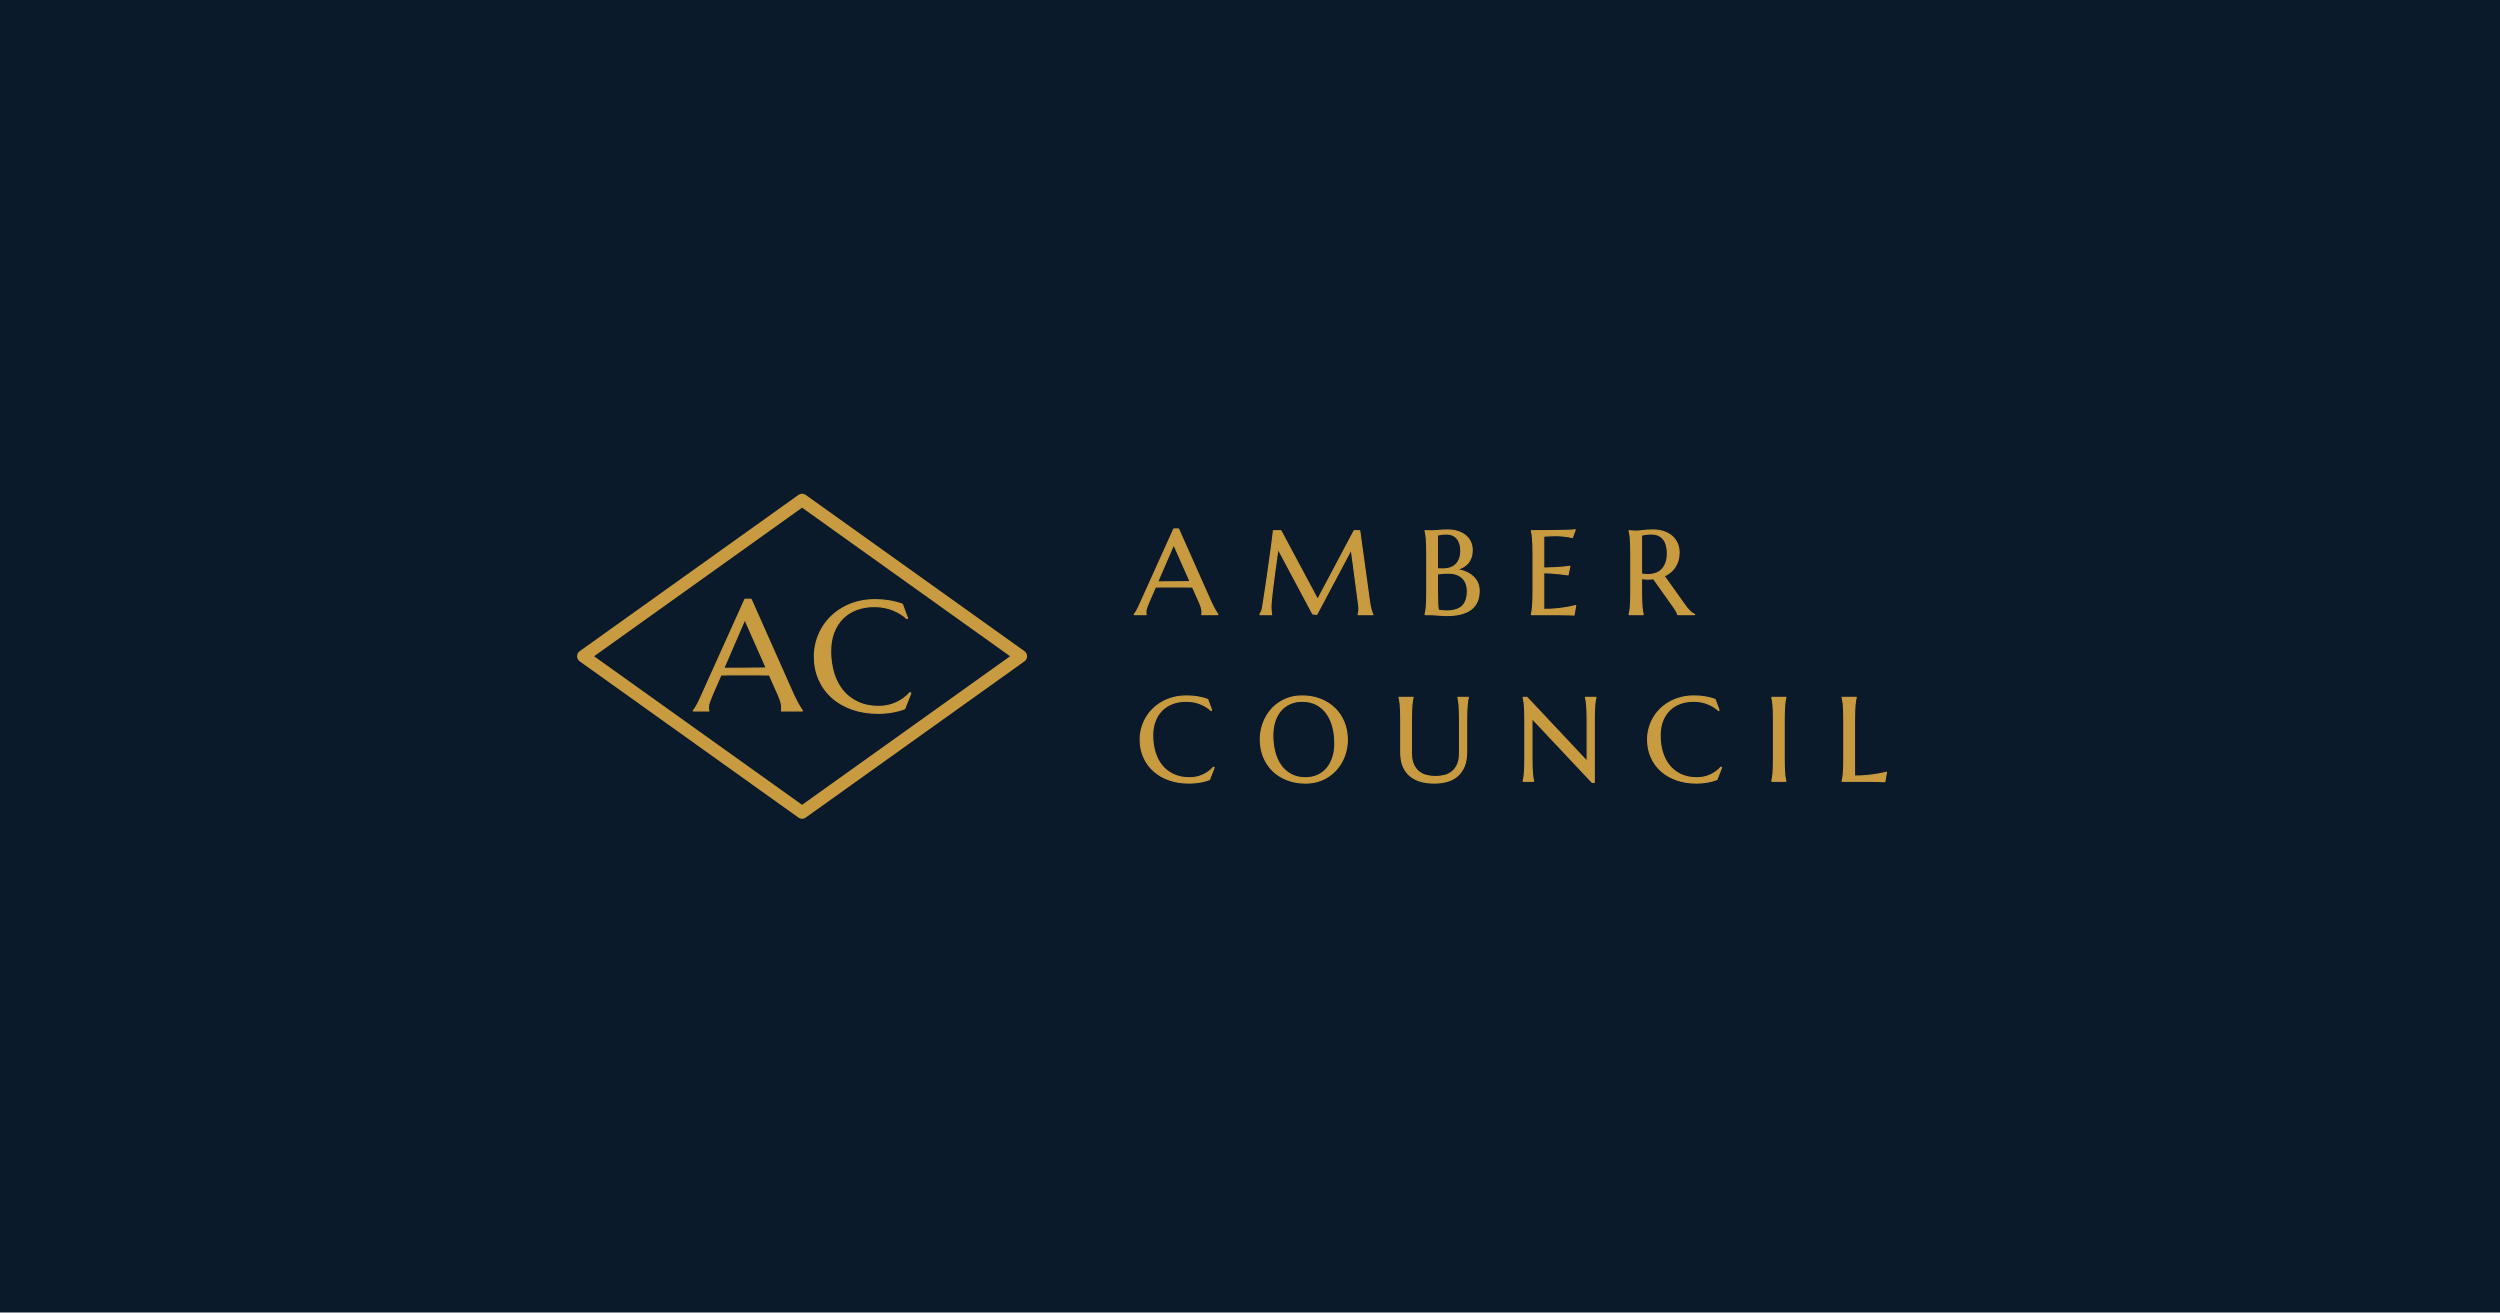
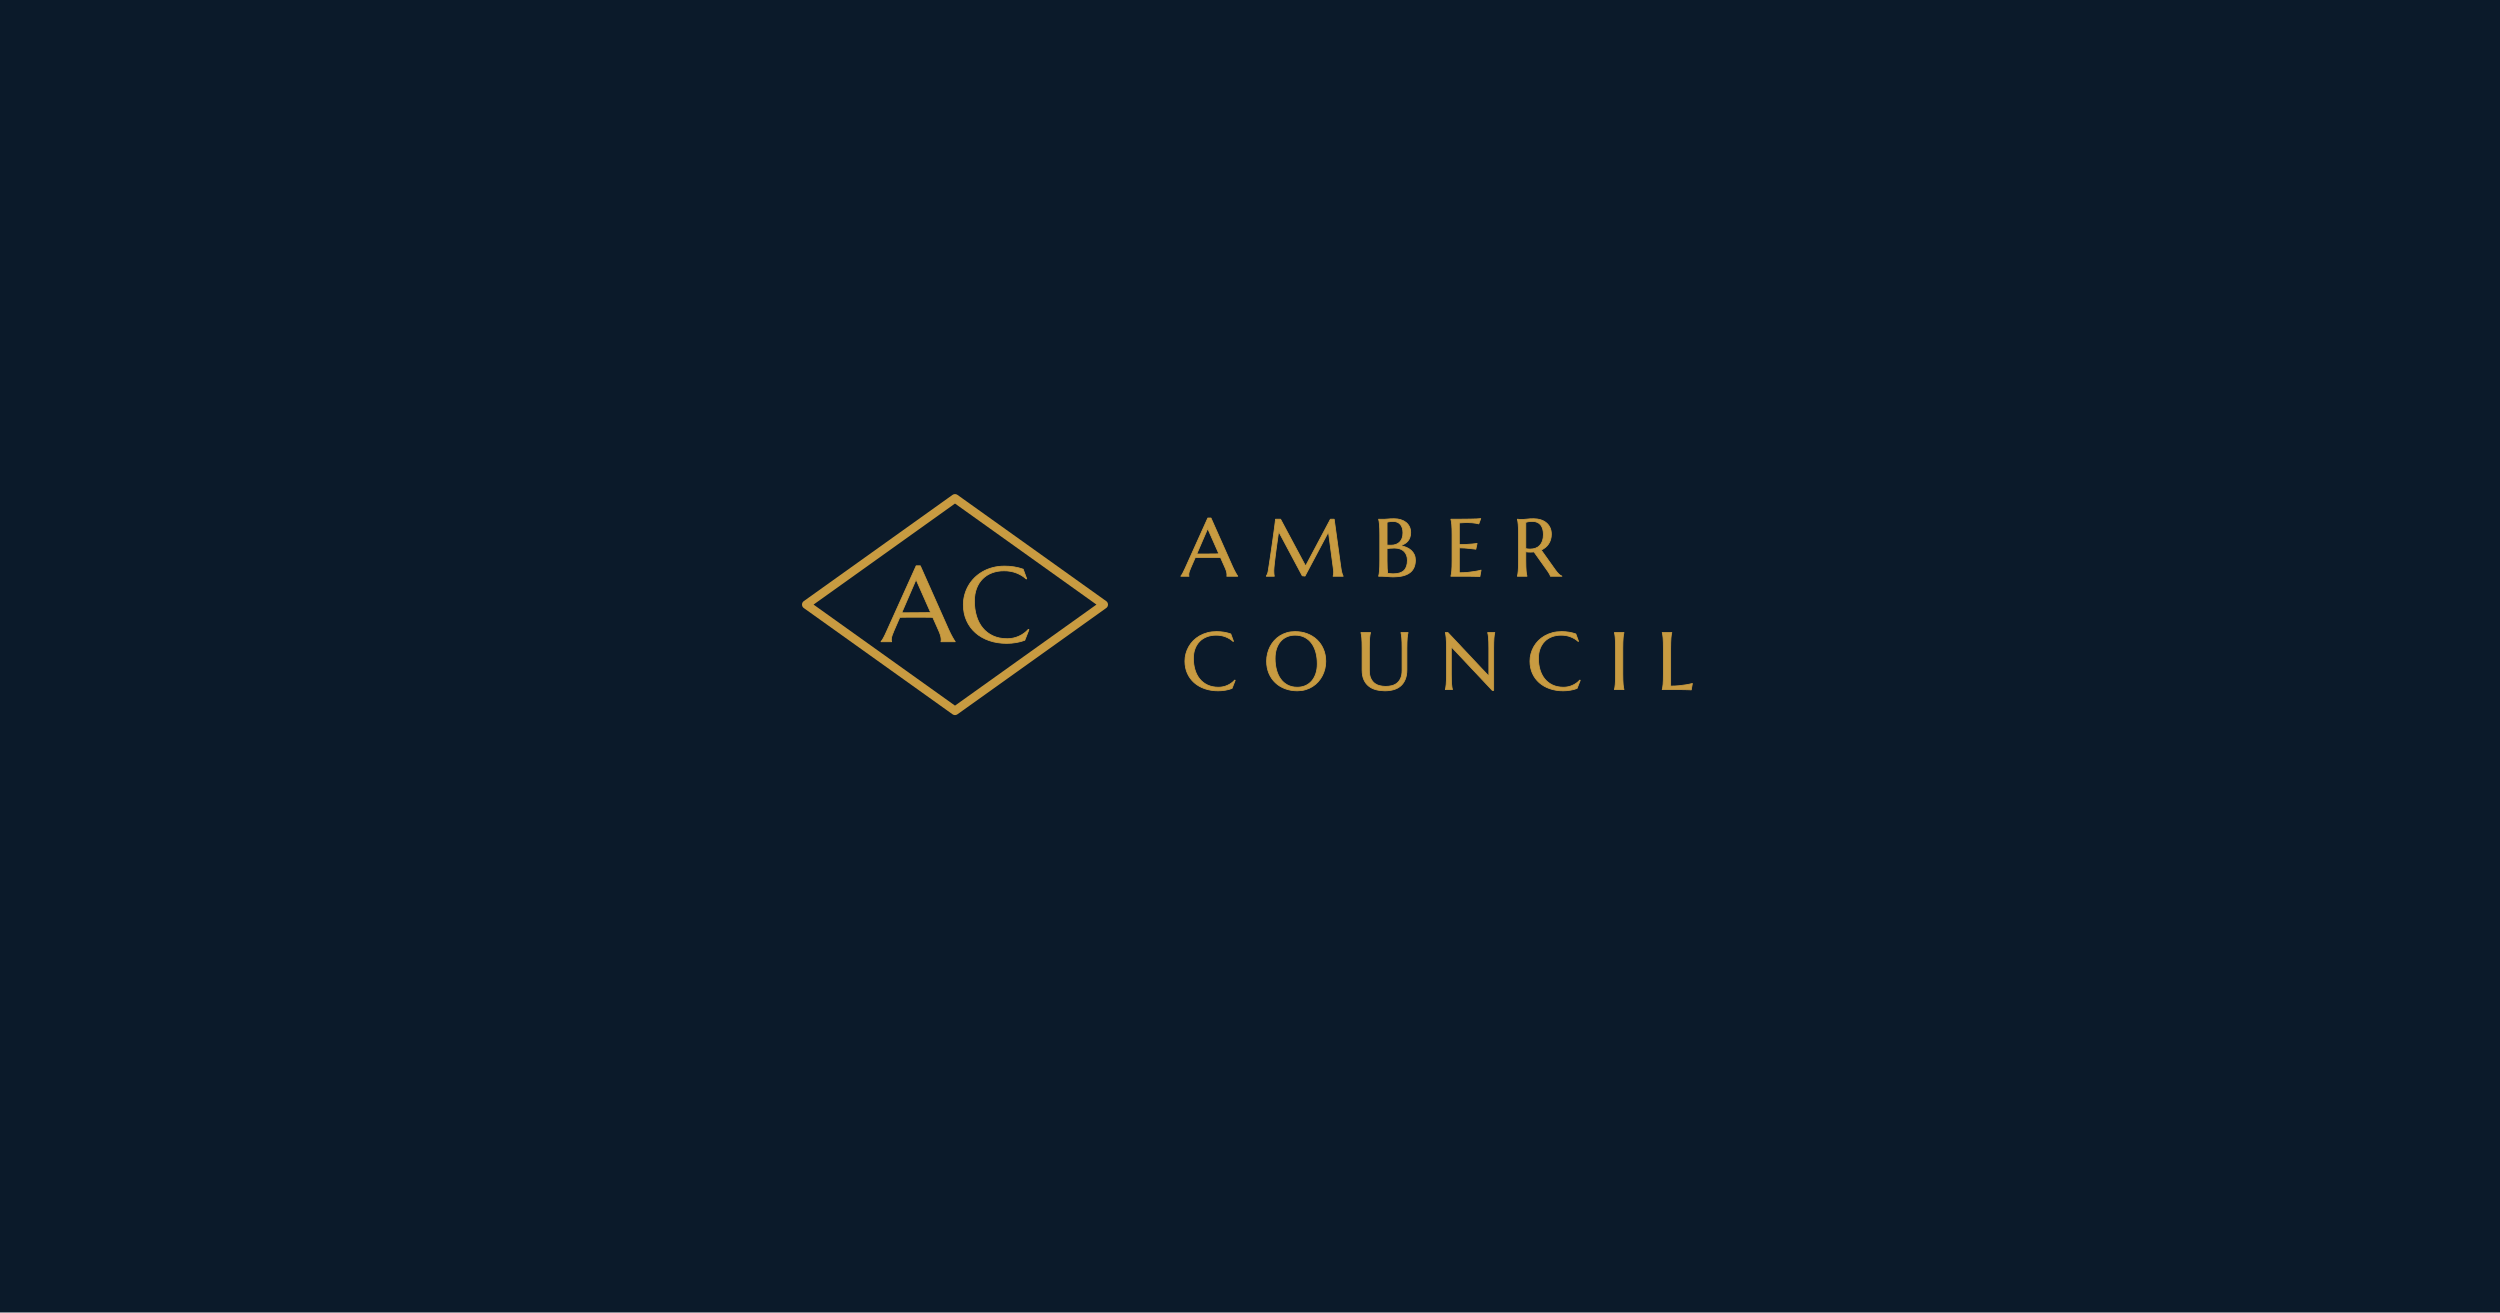
<svg xmlns="http://www.w3.org/2000/svg" width="1200" height="630" viewBox="0 0 1200 630">
  <rect width="1200" height="630" fill="#0b1a2a" />
-   <g transform="translate(255, 175) scale(2.5)">
+   <g transform="translate(370, 195) scale(1.7)">
    <g fill="none" stroke="#C89B41" stroke-width="2.4" stroke-linejoin="round">
      <path d="M52 26 L94 56 L52 86 L10 56 Z" />
    </g>
    <g transform="translate(31.41,66.50) scale(0.01465,-0.01465)" fill="#C89B41" stroke="#C89B41" stroke-width="15" stroke-linejoin="round">
      <path transform="translate(0.0,0)" d="M1135 0V4Q1137 9 1138.0 19.0Q1139 29 1139 37Q1139 68 1130.5 105.5Q1122 143 1098 199L977 471Q921 473 828.0 473.0Q735 473 627 473Q548 473 474.5 473.0Q401 473 342 471L227 207Q212 170 195.0 126.0Q178 82 178 37Q178 24 180.0 15.5Q182 7 184 4V0H-20V4Q-2 23 25.0 71.5Q52 120 84 193L657 1464H737L1280 242Q1299 199 1319.5 158.5Q1340 118 1358.0 86.0Q1376 54 1390.0 32.0Q1404 10 1409 4V0ZM487 559Q545 559 606.0 559.5Q667 560 725.5 560.5Q784 561 838.0 561.5Q892 562 936 563L655 1198L379 559Z" />
      <path transform="translate(1484.6,0)" d="M1303 1214 1294 1210Q1216 1282 1106.5 1325.0Q997 1368 866 1368Q740 1368 635.0 1328.5Q530 1289 454.5 1214.0Q379 1139 337.0 1030.0Q295 921 295 782Q295 629 335.0 496.5Q375 364 454.0 267.0Q533 170 651.5 114.5Q770 59 928 59Q985 59 1042.0 71.0Q1099 83 1151.5 106.5Q1204 130 1250.5 163.5Q1297 197 1335 240L1346 233L1266 29Q1191 0 1100.5 -15.5Q1010 -31 918 -31Q733 -31 579.5 22.5Q426 76 315.5 174.0Q205 272 143.5 409.5Q82 547 82 715Q82 810 106.5 902.0Q131 994 178.0 1077.0Q225 1160 294.0 1229.5Q363 1299 451.5 1350.0Q540 1401 646.5 1429.5Q753 1458 877 1458Q1070 1458 1235 1399Z" />
    </g>
    <g transform="translate(116.00,48.00) scale(0.01123,-0.01123)" fill="#C89B41" stroke="#C89B41" stroke-width="20" stroke-linejoin="round">
      <path transform="translate(0.0,0)" d="M1135 0V4Q1137 9 1138.0 19.0Q1139 29 1139 37Q1139 68 1130.5 105.5Q1122 143 1098 199L977 471Q921 473 828.0 473.0Q735 473 627 473Q548 473 474.5 473.0Q401 473 342 471L227 207Q212 170 195.0 126.0Q178 82 178 37Q178 24 180.0 15.5Q182 7 184 4V0H-20V4Q-2 23 25.0 71.5Q52 120 84 193L657 1464H737L1280 242Q1299 199 1319.5 158.5Q1340 118 1358.0 86.0Q1376 54 1390.0 32.0Q1404 10 1409 4V0ZM487 559Q545 559 606.0 559.5Q667 560 725.5 560.5Q784 561 838.0 561.5Q892 562 936 563L655 1198L379 559Z" />
      <path transform="translate(2056.8,0)" d="M72 4Q83 20 97.0 51.5Q111 83 119 131Q130 201 143.5 288.5Q157 376 171.5 472.0Q186 568 200.5 668.5Q215 769 228.5 866.5Q242 964 254.5 1054.5Q267 1145 277.0 1220.0Q287 1295 293.5 1350.5Q300 1406 303 1434H430L1059 258L1683 1434H1778L1942 246Q1949 190 1957.0 150.0Q1965 110 1973.0 81.5Q1981 53 1988.5 34.5Q1996 16 2003 4V0H1751V4Q1756 15 1760.5 40.0Q1765 65 1765 100Q1765 113 1764.0 126.5Q1763 140 1761 156L1634 1114L1044 4L975 12L381 1124Q346 887 320 686Q309 600 298.0 514.5Q287 429 278.5 355.0Q270 281 265.0 224.5Q260 168 260 141Q260 107 262.0 81.0Q264 55 266 37Q269 16 272 0H72Z" />
      <path transform="translate(4809.7,0)" d="M172 1042Q172 1127 170.0 1190.5Q168 1254 164.0 1300.5Q160 1347 154.5 1378.0Q149 1409 143 1430V1434Q163 1433 185 1433Q204 1432 227.5 1432.0Q251 1432 276 1432Q312 1432 373.5 1439.0Q435 1446 532 1446Q622 1446 698.0 1422.5Q774 1399 829.5 1355.0Q885 1311 916.5 1246.5Q948 1182 948 1100Q948 1031 929.0 976.5Q910 922 875.5 881.5Q841 841 792.5 813.5Q744 786 686 770Q771 757 841.0 726.5Q911 696 961.5 650.0Q1012 604 1039.5 542.5Q1067 481 1067 406Q1067 195 928.0 89.5Q789 -16 512 -16Q482 -16 442.0 -13.5Q402 -11 360.5 -8.0Q319 -5 279.0 -2.5Q239 0 209 0H143V4Q149 25 154.5 56.0Q160 87 164.0 133.0Q168 179 170.0 242.5Q172 306 172 391ZM539 709Q471 709 425.0 704.0Q379 699 354 694V391Q354 274 358.0 198.0Q362 122 369 74Q407 69 445.0 65.0Q483 61 506 61Q693 61 779.5 144.5Q866 228 866 401Q866 469 845.5 525.5Q825 582 784.5 623.0Q744 664 682.5 686.5Q621 709 539 709ZM354 784Q382 781 404.0 780.5Q426 780 451 780Q519 780 575.0 799.5Q631 819 670.5 858.0Q710 897 732.0 955.5Q754 1014 754 1092Q754 1157 738.0 1210.0Q722 1263 690.5 1300.5Q659 1338 613.0 1358.0Q567 1378 508 1378Q470 1378 441.5 1375.0Q413 1372 393 1368Q370 1364 354 1358Z" />
      <path transform="translate(6626.5,0)" d="M143 1434Q268 1434 391.5 1435.0Q515 1436 618.0 1437.5Q721 1439 794.0 1442.0Q867 1445 893 1450L844 1317Q811 1326 767 1333Q729 1339 674.5 1344.5Q620 1350 549 1350Q525 1350 491.5 1348.5Q458 1347 427 1345Q391 1343 354 1341V795Q457 796 540.0 801.0Q623 806 681 811Q749 817 801 825L770 680Q701 689 629 697Q567 704 494.0 709.5Q421 715 354 715V88Q472 88 571.0 98.0Q670 108 744 121Q830 135 901 154L872 -8Q860 -7 836.0 -6.0Q812 -5 782.5 -4.0Q753 -3 720.5 -2.5Q688 -2 659.0 -1.5Q630 -1 607.5 -0.5Q585 0 575 0H143V4Q149 25 154.5 56.0Q160 87 164.0 133.0Q168 179 170.0 242.5Q172 306 172 391V1042Q172 1127 170.0 1190.5Q168 1254 164.0 1300.5Q160 1347 154.5 1378.0Q149 1409 143 1430V1434Z" />
      <path transform="translate(8298.3,0)" d="M354 391Q354 306 356.5 242.5Q359 179 362.5 133.0Q366 87 371.5 56.0Q377 25 383 4V0H143V4Q149 25 154.5 56.0Q160 87 163.5 133.0Q167 179 169.5 242.0Q172 305 172 391V1042Q172 1127 169.5 1190.5Q167 1254 163.5 1300.0Q160 1346 154.5 1377.5Q149 1409 143 1430V1434L185 1430Q204 1428 227.5 1427.5Q251 1427 276 1427Q315 1427 381.5 1436.5Q448 1446 551 1446Q647 1446 728.5 1420.0Q810 1394 870.0 1344.0Q930 1294 963.5 1221.5Q997 1149 997 1057Q997 985 978.5 923.5Q960 862 926.5 812.0Q893 762 846.0 723.5Q799 685 741 659L1092 166Q1118 129 1140.5 102.0Q1163 75 1183.5 55.5Q1204 36 1223.0 23.5Q1242 11 1262 4V0H973Q970 19 953.5 50.5Q937 82 915 113L561 612Q538 610 515.0 608.5Q492 607 468 607Q440 607 411.5 609.0Q383 611 354 616ZM354 694Q381 688 409.0 685.5Q437 683 463 683Q538 683 600.0 705.5Q662 728 705.5 774.0Q749 820 773.0 888.5Q797 957 797 1049Q797 1124 780.0 1185.0Q763 1246 729.5 1288.5Q696 1331 645.0 1354.5Q594 1378 526 1378Q457 1378 416.0 1371.0Q375 1364 354 1356Z" />
    </g>
    <g transform="translate(116.00,80.00) scale(0.01123,-0.01123)" fill="#C89B41" stroke="#C89B41" stroke-width="20" stroke-linejoin="round">
      <path transform="translate(0.0,0)" d="M1303 1214 1294 1210Q1216 1282 1106.5 1325.0Q997 1368 866 1368Q740 1368 635.0 1328.5Q530 1289 454.5 1214.0Q379 1139 337.0 1030.0Q295 921 295 782Q295 629 335.0 496.5Q375 364 454.0 267.0Q533 170 651.5 114.5Q770 59 928 59Q985 59 1042.0 71.0Q1099 83 1151.5 106.5Q1204 130 1250.5 163.5Q1297 197 1335 240L1346 233L1266 29Q1191 0 1100.5 -15.5Q1010 -31 918 -31Q733 -31 579.5 22.5Q426 76 315.5 174.0Q205 272 143.5 409.5Q82 547 82 715Q82 810 106.5 902.0Q131 994 178.0 1077.0Q225 1160 294.0 1229.5Q363 1299 451.5 1350.0Q540 1401 646.5 1429.5Q753 1458 877 1458Q1070 1458 1235 1399Z" />
      <path transform="translate(2053.8,0)" d="M797 1458Q964 1458 1105.5 1403.5Q1247 1349 1350.0 1250.5Q1453 1152 1511.0 1014.0Q1569 876 1569 709Q1569 614 1547.0 522.0Q1525 430 1482.5 348.0Q1440 266 1378.0 196.5Q1316 127 1236.5 76.5Q1157 26 1061.0 -2.5Q965 -31 854 -31Q687 -31 545.5 22.5Q404 76 301.0 174.0Q198 272 140.0 409.5Q82 547 82 715Q82 810 104.0 902.0Q126 994 168.5 1077.0Q211 1160 272.5 1229.5Q334 1299 413.5 1350.0Q493 1401 589.5 1429.5Q686 1458 797 1458ZM854 59Q965 59 1057.0 99.0Q1149 139 1215.5 215.0Q1282 291 1319.0 400.5Q1356 510 1356 649Q1356 803 1320.5 934.5Q1285 1066 1215.0 1162.5Q1145 1259 1040.5 1313.5Q936 1368 797 1368Q686 1368 594.0 1328.5Q502 1289 435.5 1214.0Q369 1139 332.0 1030.0Q295 921 295 782Q295 629 330.0 496.5Q365 364 435.0 267.0Q505 170 610.0 114.5Q715 59 854 59Z" />
      <path transform="translate(4372.7,0)" d="M1169 1042Q1169 1127 1167.0 1190.5Q1165 1254 1161.0 1300.5Q1157 1347 1152.0 1378.0Q1147 1409 1141 1430V1434H1319V1430Q1313 1409 1307.5 1378.0Q1302 1347 1298.5 1300.5Q1295 1254 1292.5 1190.5Q1290 1127 1290 1042V502Q1290 359 1249.0 258.0Q1208 157 1135.0 92.5Q1062 28 960.0 -1.5Q858 -31 737 -31Q616 -31 511.5 -3.0Q407 25 329.5 87.5Q252 150 208.0 249.5Q164 349 164 492V1042Q164 1127 162.0 1190.5Q160 1254 156.0 1300.5Q152 1347 146.5 1378.0Q141 1409 135 1430V1434H375V1430Q369 1409 363.5 1378.0Q358 1347 354.0 1300.5Q350 1254 348.0 1190.5Q346 1127 346 1042V481Q346 362 381.5 284.5Q417 207 475.0 161.5Q533 116 607.0 98.0Q681 80 758 80Q835 80 909.0 98.0Q983 116 1040.5 161.5Q1098 207 1133.5 284.5Q1169 362 1169 481Z" />
      <path transform="translate(6494.5,0)" d="M199 1434 1229 338V1042Q1229 1127 1227.0 1190.5Q1225 1254 1221.0 1300.5Q1217 1347 1211.5 1378.0Q1206 1409 1200 1430V1434H1378V1430Q1372 1409 1367.0 1378.0Q1362 1347 1358.0 1300.5Q1354 1254 1352.0 1190.5Q1350 1127 1350 1042V-20H1315L285 1075V391Q285 306 287.0 242.5Q289 179 293.0 133.0Q297 87 302.0 56.0Q307 25 313 4V0H135V4Q141 25 146.5 56.0Q152 87 156.0 133.0Q160 179 162.0 242.5Q164 306 164 391V1042Q164 1127 162.0 1190.5Q160 1254 156.0 1300.5Q152 1347 146.5 1378.0Q141 1409 135 1430V1434Z" />
      <path transform="translate(8675.3,0)" d="M1303 1214 1294 1210Q1216 1282 1106.5 1325.0Q997 1368 866 1368Q740 1368 635.0 1328.5Q530 1289 454.5 1214.0Q379 1139 337.0 1030.0Q295 921 295 782Q295 629 335.0 496.5Q375 364 454.0 267.0Q533 170 651.5 114.5Q770 59 928 59Q985 59 1042.0 71.0Q1099 83 1151.5 106.5Q1204 130 1250.5 163.5Q1297 197 1335 240L1346 233L1266 29Q1191 0 1100.5 -15.5Q1010 -31 918 -31Q733 -31 579.5 22.5Q426 76 315.5 174.0Q205 272 143.5 409.5Q82 547 82 715Q82 810 106.5 902.0Q131 994 178.0 1077.0Q225 1160 294.0 1229.5Q363 1299 451.5 1350.0Q540 1401 646.5 1429.5Q753 1458 877 1458Q1070 1458 1235 1399Z" />
      <path transform="translate(10729.1,0)" d="M152 4Q158 25 163.0 56.0Q168 87 172.0 133.0Q176 179 178.0 242.5Q180 306 180 391V1042Q180 1127 178.0 1190.5Q176 1254 172.0 1300.5Q168 1347 163.0 1378.0Q158 1409 152 1430V1434H391V1430Q385 1409 379.5 1378.0Q374 1347 370.5 1300.5Q367 1254 364.5 1190.5Q362 1127 362 1042V391Q362 306 364.5 242.5Q367 179 370.5 133.0Q374 87 379.5 56.0Q385 25 391 4V0H152Z" />
      <path transform="translate(11940.0,0)" d="M354 88Q472 88 571.0 98.0Q670 108 744 121Q830 135 901 154L872 -8Q860 -7 836.0 -6.0Q812 -5 782.5 -4.0Q753 -3 720.5 -2.5Q688 -2 659.0 -1.5Q630 -1 607.5 -0.5Q585 0 575 0H143V4Q149 25 154.5 56.0Q160 87 164.0 133.0Q168 179 170.0 242.5Q172 306 172 391V1042Q172 1127 170.0 1190.5Q168 1254 164.0 1300.5Q160 1347 154.5 1378.0Q149 1409 143 1430V1434H383V1430Q377 1409 371.5 1378.0Q366 1347 362.5 1300.5Q359 1254 356.5 1190.5Q354 1127 354 1042Z" />
    </g>
  </g>
</svg>
